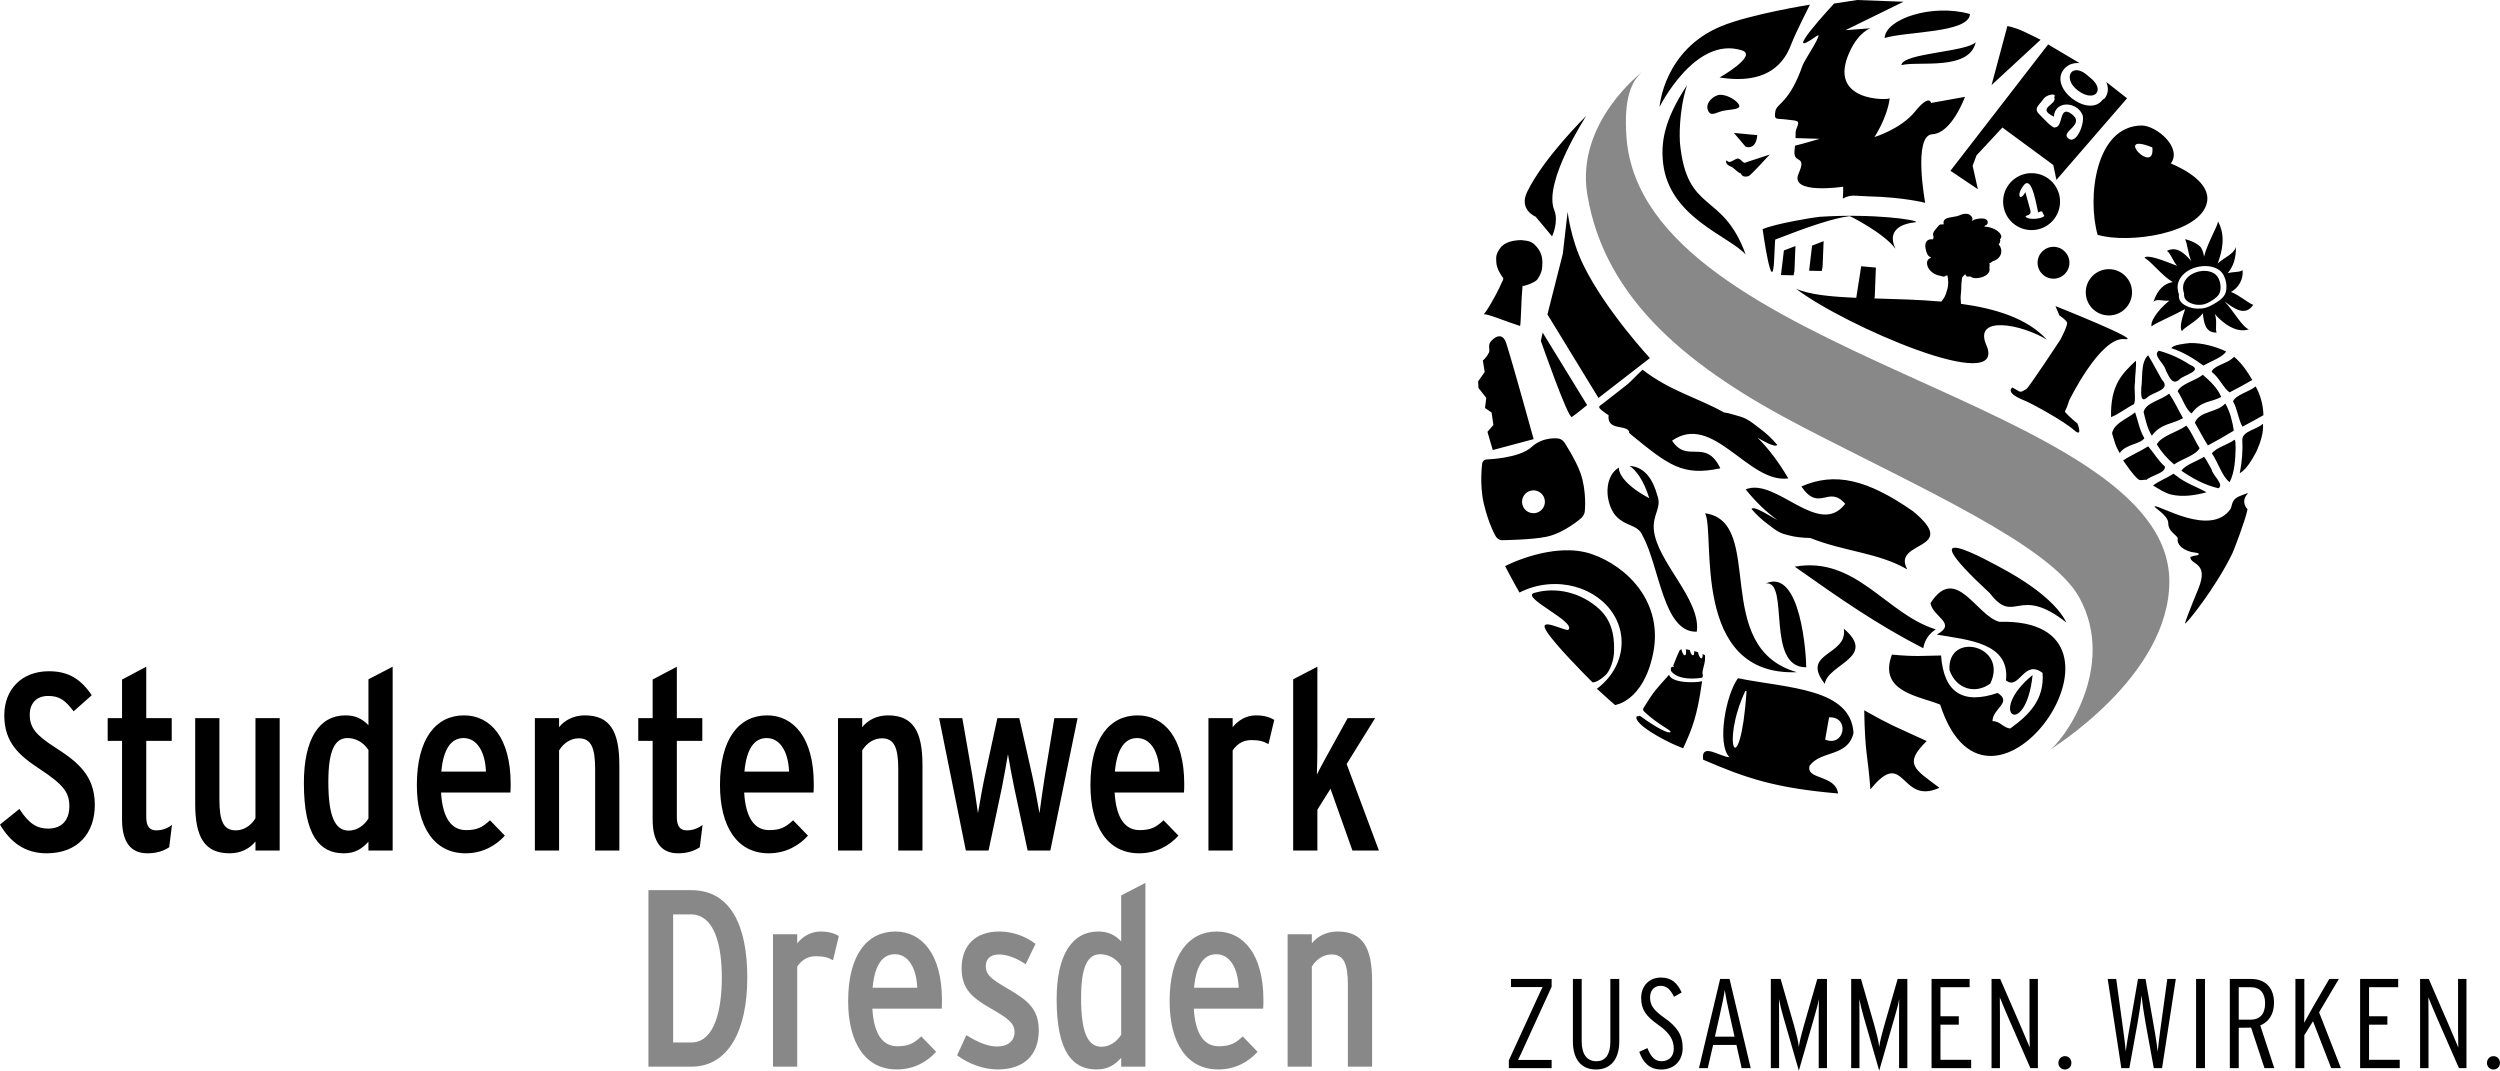
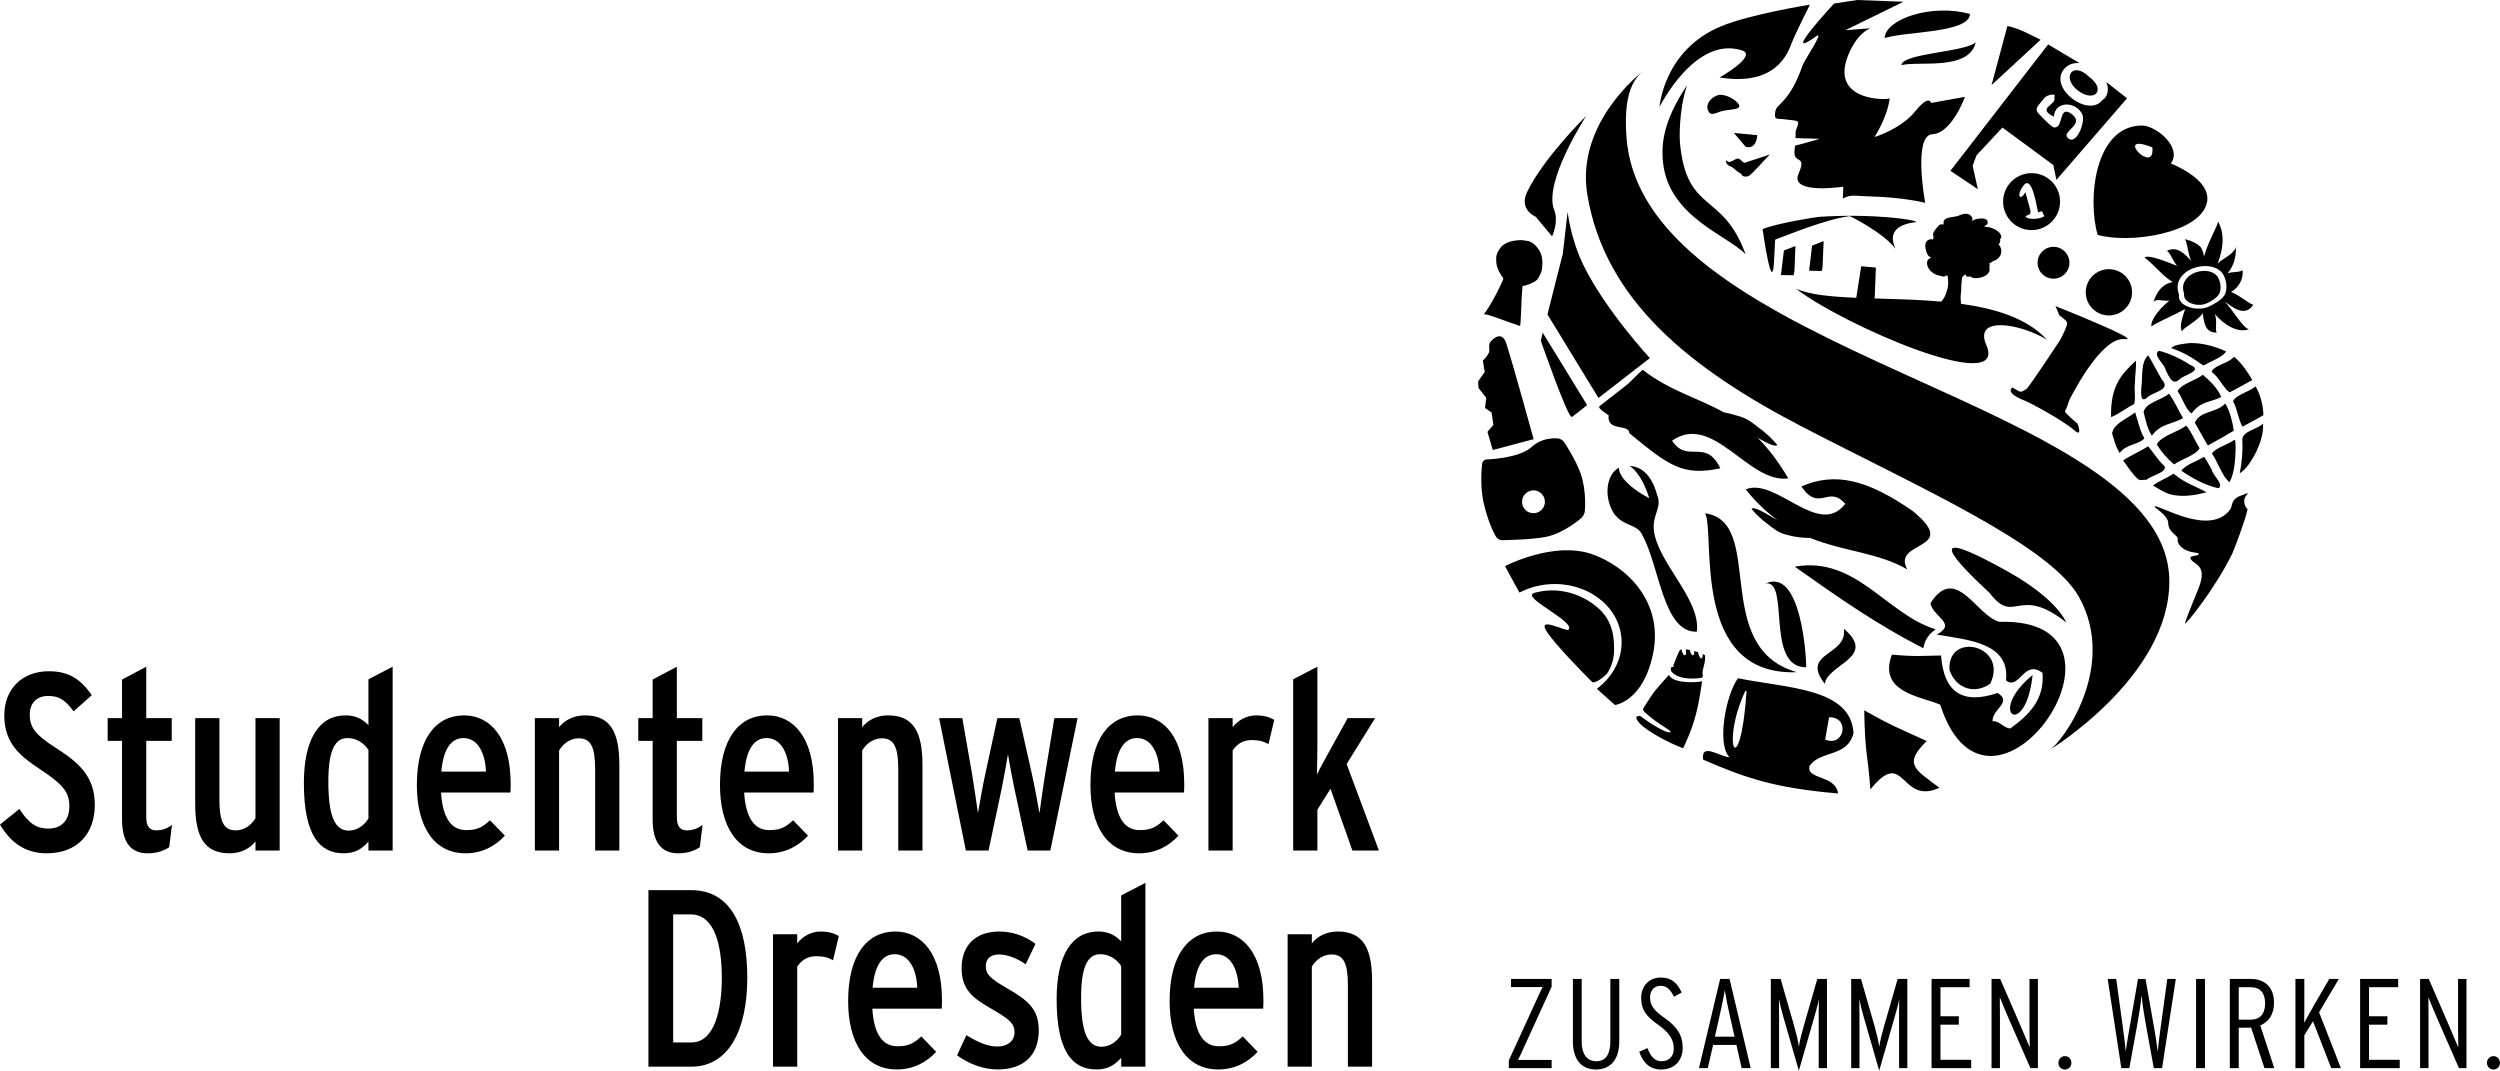
<svg xmlns="http://www.w3.org/2000/svg" width="752.413" height="322.227">
-   <path d="M1560.49 63.602h-41v289.16h39.28c55.79 0 70.58-72.864 70.58-142.864 0-70.019-15.37-146.296-68.86-146.296zm0 343.796h-96.77V8.949h96.77c84.24 0 126.36 82.54 126.36 200.949 0 118.403-38.15 197.5-126.36 197.5zm239.06-120.089v20.48h-54.66V8.949h54.66v225.992c12.52 18.207 27.33 23.34 42.69 23.34 17.07 0 27.32-2.851 38.13-9.121l13.1 54.649c-9.1 5.703-22.2 10.25-40.99 10.25-22.19 0-40.99-11.379-52.93-26.75zm170.18-100.18c4.55 51.211 22.2 75.68 50.08 75.68 30.75 0 48.97-31.27 50.67-75.68zm51.23 126.93c-63.19 0-106.44-52.36-106.44-157.11 0-93.918 38.69-154.25 109.86-154.25 38.14 0 68.31 17.09 88.8 39.84l-33.58 34.73c-17.08-15.937-29.04-22.21-54.08-22.21-31.88 0-52.94 25.632-56.35 84.82h156.53c.57 5.691.57 14.223.57 19.34 0 104.179-45.55 154.84-105.31 154.84zm253.25-128.649c-40.41 23.34-48.97 32.461-48.97 50.672 0 14.797 9.13 26.168 29.62 26.168 18.77 0 40.97-8.539 60.34-22.191l22.19 46.089c-22.19 17.09-51.24 27.911-81.4 27.911-54.09 0-85.38-31.297-85.38-83.098 0-47.25 25.03-66.602 62.04-88.242 41.56-23.91 57.49-34.731 57.49-55.778 0-19.359-14.81-32.453-39.27-32.453-19.92 0-42.13 8.543-69.44 25.633l-21.07-45.55c26.18-19.352 59.77-31.872 91.64-31.872 58.06 0 92.79 31.313 92.79 88.242 0 48.938-25.62 68.278-70.58 94.469zm256.64-104.18c-9.68-15.94-26.18-27.3-44.39-27.3-31.3 0-46.11 32.441-46.11 110.429 0 70.582 14.81 98.45 43.27 98.45 17.06 0 35.29-8.508 47.23-26.727zm0 210.649c-14.79 15.351-30.72 22.18-51.79 22.18-59.2 0-93.92-52.93-93.92-152.547 0-118.973 35.86-158.813 89.94-158.813 26.75 0 41.55 10.82 55.77 26.172V8.95h54.66V423.91l-54.66-28.461zm164.51-104.75c4.56 51.211 22.22 75.68 50.09 75.68 30.74 0 48.96-31.27 50.66-75.68zm51.23 126.93c-63.17 0-106.43-52.36-106.43-157.11 0-93.918 38.7-154.25 109.85-154.25 38.13 0 68.3 17.09 88.79 39.84l-33.58 34.73c-17.08-15.937-29.03-22.21-54.06-22.21-31.88 0-52.96 25.632-56.37 84.82h156.55c.56 5.691.56 14.223.56 19.34 0 104.179-45.53 154.84-105.31 154.84zm272.66 0c-25.61 0-46.12-11.379-58.05-26.75v20.48h-54.65V8.949h54.65v225.992c10.8 17.641 27.31 27.309 44.38 27.309 27.34 0 36.99-19.918 36.99-69.441V8.949h54.65v192.973c0 75.129-20.49 112.137-77.97 112.137" style="fill:#888;fill-opacity:1;fill-rule:nonzero;stroke:none" transform="matrix(.13333 0 0 -.13333 0 322.227)" />
+   <path d="M1560.49 63.602h-41v289.16h39.28c55.79 0 70.58-72.864 70.58-142.864 0-70.019-15.37-146.296-68.86-146.296zm0 343.796h-96.77V8.949h96.77c84.24 0 126.36 82.54 126.36 200.949 0 118.403-38.15 197.5-126.36 197.5zm239.06-120.089v20.48h-54.66V8.949h54.66v225.992c12.52 18.207 27.33 23.34 42.69 23.34 17.07 0 27.32-2.851 38.13-9.121l13.1 54.649c-9.1 5.703-22.2 10.25-40.99 10.25-22.19 0-40.99-11.379-52.93-26.75zm170.18-100.18c4.55 51.211 22.2 75.68 50.08 75.68 30.75 0 48.97-31.27 50.67-75.68zm51.23 126.93c-63.19 0-106.44-52.36-106.44-157.11 0-93.918 38.69-154.25 109.86-154.25 38.14 0 68.31 17.09 88.8 39.84l-33.58 34.73c-17.08-15.937-29.04-22.21-54.08-22.21-31.88 0-52.94 25.632-56.35 84.82h156.53c.57 5.691.57 14.223.57 19.34 0 104.179-45.55 154.84-105.31 154.84zm253.25-128.649c-40.41 23.34-48.97 32.461-48.97 50.672 0 14.797 9.13 26.168 29.62 26.168 18.77 0 40.97-8.539 60.34-22.191l22.19 46.089c-22.19 17.09-51.24 27.911-81.4 27.911-54.09 0-85.38-31.297-85.38-83.098 0-47.25 25.03-66.602 62.04-88.242 41.56-23.91 57.49-34.731 57.49-55.778 0-19.359-14.81-32.453-39.27-32.453-19.92 0-42.13 8.543-69.44 25.633l-21.07-45.55c26.18-19.352 59.77-31.872 91.64-31.872 58.06 0 92.79 31.313 92.79 88.242 0 48.938-25.62 68.278-70.58 94.469zm256.64-104.18c-9.68-15.94-26.18-27.3-44.39-27.3-31.3 0-46.11 32.441-46.11 110.429 0 70.582 14.81 98.45 43.27 98.45 17.06 0 35.29-8.508 47.23-26.727zm0 210.649c-14.79 15.351-30.72 22.18-51.79 22.18-59.2 0-93.92-52.93-93.92-152.547 0-118.973 35.86-158.813 89.94-158.813 26.75 0 41.55 10.82 55.77 26.172V8.95h54.66V423.91l-54.66-28.461zm164.51-104.75c4.56 51.211 22.22 75.68 50.09 75.68 30.74 0 48.96-31.27 50.66-75.68zm51.23 126.93c-63.17 0-106.43-52.36-106.43-157.11 0-93.918 38.7-154.25 109.85-154.25 38.13 0 68.3 17.09 88.79 39.84l-33.58 34.73c-17.08-15.937-29.03-22.21-54.06-22.21-31.88 0-52.96 25.632-56.37 84.82h156.55c.56 5.691.56 14.223.56 19.34 0 104.179-45.53 154.84-105.31 154.84zm272.66 0c-25.61 0-46.12-11.379-58.05-26.75v20.48h-54.65V8.949h54.65v225.992c10.8 17.641 27.31 27.309 44.38 27.309 27.34 0 36.99-19.918 36.99-69.441V8.949h54.65v192.973c0 75.129-20.49 112.137-77.97 112.137" style="fill:#000;fill-opacity:1;fill-rule:nonzero;stroke:none" transform="matrix(.13333 0 0 -.13333 0 322.227)" />
  <path d="M125.234 729.102c-44.402 28.457-58.066 44.976-58.066 74.57 0 25.058 14.797 42.129 41.543 42.129 25.059 0 38.144-9.121 57.488-34.719l40.989 36.418c-23.907 34.73-50.657 54.078-96.758 54.078-62.063 0-100.754-41.558-100.754-99.609 0-62.629 35.277-91.66 80.254-121.25 53.508-35.309 66.601-52.938 66.601-83.688 0-32.422-17.652-50.64-47.82-50.64-24.465 0-43.262 10.25-64.883 44.39L0 555.488c22.766-38.707 55.207-64.898 105.305-64.898 70.574 0 108.718 45.539 108.718 109.289 0 66.609-39.265 97.351-88.789 129.223zm204.911-157.114v172.481h57.492v51.25h-57.492V911.82l-54.657-29.031v-87.07h-32.429v-51.25h32.429v-177.59c0-48.399 17.649-76.289 57.5-76.289 20.496 0 35.852 5.129 48.946 13.672l6.257 50.636c-7.957-6.828-21.043-12.519-35.281-12.519-14.805 0-22.765 8.582-22.765 29.609zm246.527-2.277c-10.82-17.641-27.324-27.332-44.399-27.332-27.324 0-37 19.953-37 69.461v183.879h-54.66v-193c0-75.117 20.508-112.129 78-112.129 25.606 0 46.094 11.379 58.059 26.769v-20.5h54.637v298.86h-54.637Zm255.008-.551c-9.676-15.941-26.192-27.32-44.395-27.32-31.308 0-46.113 32.441-46.113 110.41 0 70.578 14.805 98.488 43.254 98.488 17.078 0 35.301-8.547 47.254-26.769zm0 210.61c-14.793 15.371-30.735 22.199-51.797 22.199-59.192 0-93.926-52.938-93.926-152.547 0-118.973 35.859-158.832 89.941-158.832 26.747 0 41.551 10.82 55.782 26.191v-19.922h54.648V911.82l-54.648-28.461Zm164.504-104.731c4.556 51.211 22.206 75.699 50.086 75.699 30.75 0 48.97-31.316 50.66-75.699zm51.226 126.93c-63.172 0-106.433-52.379-106.433-157.11 0-93.898 38.703-154.269 109.853-154.269 38.13 0 68.3 17.09 88.79 39.859l-33.58 34.711c-17.08-15.941-29.02-22.191-54.08-22.191-31.87 0-52.937 25.613-56.355 84.812h156.555c.55 5.699.55 14.207.55 19.367 0 104.161-45.52 154.821-105.3 154.821zm272.66 0c-25.62 0-46.11-11.399-58.06-26.75v20.5h-54.65v-298.86h54.65v225.969c10.8 17.66 27.32 27.332 44.4 27.332 27.32 0 37-19.922 37-69.441v-183.86h54.64v192.973c0 75.129-20.49 112.137-77.98 112.137zm207.76-229.981v172.481h57.5v51.25h-57.5V911.82l-54.63-29.031v-87.07h-32.46v-51.25h32.46v-177.59c0-48.399 17.63-76.289 57.47-76.289 20.5 0 35.87 5.129 48.97 13.672l6.26 50.636c-7.97-6.828-21.07-12.519-35.29-12.519-14.81 0-22.78 8.582-22.78 29.609zm152.58 103.051c4.56 51.211 22.21 75.699 50.09 75.699 30.75 0 48.97-31.316 50.66-75.699zm51.23 126.93c-63.17 0-106.43-52.379-106.43-157.11 0-93.898 38.7-154.269 109.85-154.269 38.13 0 68.3 17.09 88.79 39.859l-33.59 34.711c-17.07-15.941-29.01-22.191-54.06-22.191-31.88 0-52.95 25.613-56.37 84.812h156.56c.55 5.699.55 14.207.55 19.367 0 104.161-45.52 154.821-105.3 154.821zm272.66 0c-25.62 0-46.12-11.399-58.06-26.75v20.5h-54.65v-298.86h54.65v225.969c10.8 17.66 27.32 27.332 44.39 27.332 27.33 0 37-19.922 37-69.441v-183.86h54.65v192.973c0 75.129-20.49 112.137-77.98 112.137zm354.66-133.77c-2.87-17.09-10.83-72.871-12.54-87.09-2.28 14.789-13.09 71.141-17.08 88.211l-28.45 126.399h-49.52l-27.33-126.399c-3.99-17.07-14.24-73.422-16.5-88.211-1.72 14.219-10.25 69.461-13.1 87.09l-22.2 127.52h-52.37l60.34-298.86h51.24l30.16 142.301c3.98 19.918 11.38 60.899 13.66 75.16 2.27-14.261 9.68-54.648 13.67-73.441l30.73-144.02h51.23l61.48 298.86H2380Zm157.67 6.84c4.55 51.211 22.21 75.699 50.09 75.699 30.74 0 48.96-31.316 50.66-75.699zm51.23 126.93c-63.18 0-106.43-52.379-106.43-157.11 0-93.898 38.69-154.269 109.85-154.269 38.14 0 68.31 17.09 88.79 39.859l-33.59 34.711c-17.06-15.941-29.02-22.191-54.06-22.191-31.88 0-52.95 25.613-56.37 84.812h156.55c.57 5.699.57 14.207.57 19.367 0 104.161-45.54 154.821-105.31 154.821zm214.6-26.75v20.5h-54.65v-298.86h54.65v225.969c12.52 18.231 27.33 23.344 42.7 23.344 17.06 0 27.31-2.852 38.13-9.102l13.09 54.649c-9.12 5.679-22.21 10.25-40.98 10.25-22.2 0-41-11.399-52.94-26.75zm257.3-83.129 64.29 103.629h-62.03l-44.96-81.399c-7.4-13.672-18.81-34.16-24.49-46.121.58 14.789 1.15 45.531 1.15 64.321v179.3l-54.65-28.461v-386.5h54.65v92.2l29.59 47.25 49.51-139.45h59.79l-72.85 195.231" style="fill:#000;fill-opacity:1;fill-rule:nonzero;stroke:none" transform="matrix(.13333 0 0 -.13333 0 322.227)" />
-   <path d="M4625.69 723.461c27.76 14.668 155.26 186.398 67.7 344.879-64.86 117.33-356.51 245.82-623.48 384.19-252.24 130.71-447.5 284.99-486.93 525.54-26.7 162.83 125 277.27 125 277.27-24.75-20.48-43.05-59.27-36.54-148.09 36.48-497.84 1223.82-592.83 1225.37-1002.05.84-216.86-271.12-381.739-271.12-381.739" style="fill:#888;fill-opacity:1;fill-rule:nonzero;stroke:none" transform="matrix(.13333 0 0 -.13333 0 322.227)" />
+   <path d="M4625.69 723.461c27.76 14.668 155.26 186.398 67.7 344.879-64.86 117.33-356.51 245.82-623.48 384.19-252.24 130.71-447.5 284.99-486.93 525.54-26.7 162.83 125 277.27 125 277.27-24.75-20.48-43.05-59.27-36.54-148.09 36.48-497.84 1223.82-592.83 1225.37-1002.05.84-216.86-271.12-381.739-271.12-381.739" style="fill:#000;fill-opacity:1;fill-rule:nonzero;stroke:none" transform="matrix(.13333 0 0 -.13333 0 322.227)" />
  <path d="M3767.45 893.5c-33.87-38.52-29.78-31.039-56.97-73.852-1.21-1.91-3.42-5.117 1.4-9.687 31.47-29.672 61.55-41.461 58.95-45.582-2.62-4.117-26.5 5.453-68.81 36.461-.8.59-3.55-.121-4.31-1.328-1.55 4.547-24.2-8.41 58.2-52.153 3.94-2.078 23.1-12.16 43.44-19.679 20.52 44.179 31.99 73.199 42.79 151.351-14.24-3.769-67.79-5.019-74.69 14.469zm-173.63 272.28c-86.82 30.35-196.35-26.83-196.35-26.83s13.26-26.06 32.42-59.77a173.554 173.554 0 0 0 64.32 18.56c85.08 7.44 159.32-46.61 165.82-120.752 3.93-45.129-18.26-87.258-55.39-115 23.65-21.789 41.03-36.66 41.03-36.66s63.58 7.801 85.8 115.844c23.87 116.158-58.41 196.918-137.65 224.608zm49.59-217.831c-.06 15.723 2.44 61.761-34.2 94.751-40.98 36.85-96.25 49.94-145.76 35.74-33.03-9.47 95.08-65.1 77.01-83.159-5.18-5.16-72.79 32.509-48.87-4.281 20.02-30.781 82.89-94.16 102.64-113.969 1.52-1.5 6.87.528 6.87.528s7.82 1.351 22.99 15.222c10.18 9.328 19.42 34.489 19.32 55.168zm-.59 310.071c22.81-31.39 53.85-22.87 64.85-50.24 38.41-68.87 46.5-219.831 122.54-216.901 9.82 73.301-90.92 158.051-97.08 230.971-2.87 33.72 18.5 49.17 7.95 76.35-8 29.88-25.04 64.81-62.57 66.82 14.06-9.14 31.5-31.5 44.39-72.91-53.22 28.24-69.96 55.64-68.32 69.18-29.24-15.71-34.77-66.46-11.76-103.27zm200.35-359.29c0 3.032.55 5.219 1.25 8.168.96 4.063 1.96 8.161 2.95 12.243 1.49 5.98 1.51 11.699 1.53 17.8 0 .661-2.19 1.969-5.65 3.528.61-5.489-.35-10.879-3.71-9.61-2.75 1.063-6.13 8.582-6.37 13.539-2.81.93-5.82 1.891-8.94 2.793.55-5.453-.43-10.679-3.75-9.453-2.48.953-5.41 7.094-6.17 11.91-3.21.68-6.29 1.192-9.12 1.481 1.58-6.399 1.05-14.938-3.05-13.391-2.74 1.051-6.04 8.321-6.37 13.282-2.11-.469-3.69-1.29-4.43-2.622-2.91-5.16-11.7-26.757-13.62-32.378-.29-.961-.09-1.641-1.09-1.641 0 0 3.16-3.32 1.06-2.91-9.16 1.769-5.49-9.59-5.49-9.59 16.46-21.957 60.04-16.777 69.18-14.981 2.73.543 3.22 6.872 1.52 9.204.1.839.27 1.679.27 2.628zm1085.06 863.22c.41-2.64.86-4.87 1.84-7.29v-4.96c.99-13.03 15.92-18.45 25.51-20.49 9.78-1.17 18.08-.99 27.3 3.55 7.52 3.75 20.35 10.88 25.68 19.32 7.82 12.35 3.44 35.74-7.07 44.76-16.19 13.88-46.19 9.48-61.32-4.29-8.29-7.54-14.05-17.51-11.94-30.6zm83.19 43.59c13.69-11.31 19.37-40.63 9.21-56.07-6.97-10.56-23.65-19.54-33.41-24.18-12.03-5.69-22.87-5.94-35.63-4.46-12.44 2.53-31.91 9.37-33.14 25.65v6.23c-1.33 3-1.88 5.83-2.44 9.15-2.74 16.36 4.76 28.85 15.56 38.32 19.71 17.25 58.75 22.77 79.85 5.36zm-41.88 50.08c-1.72 4.76-13.08 15.18-37.21 21.33 5.86-12 5.86-30.43 13.85-49.31-14.8 17.09-32.4 34.28-54.86 22.77 8.32-4.96 12.71-21.47 23.01-33.7-33.36 13.22-66.8 25.86-73.46 18.4 19.67-13.24 39.43-40.73 63.63-55.08-17.32-3.01-33.81-14.25-43.88-45.66 5.84 9.5 19.84 2.31 36.23 3.77-30.16-24.69-43.73-49.75-39.97-58.11 7.82 7.27 44.05 21.9 75.59 39.06-7.25-20.3-13.61-44.16-6.78-49.92.94 6.67 35.06 23.1 46.68 40.65 2.42-19.72 4.71-44.71 31.37-43.77-4.18 6.38 2.03 25.5-4.3 41.95 18.21-21.33 49.59-44.41 77.03-34.43-13.82 3.17-35.03 41.97-54.88 62.67 20.39-15.19 46.54-35.17 64.67-7.41-8.24 1.39-29.24 20.58-50.2 28.93 16.66 8.93 28.7 29.01 26 49.22-6.44-5.39-20.59-3.12-33.5-6.95 5.69 7.13 11.04 15.67 14.46 26.48 3.49 15.44 3.83 14.71 4.08 32.62-5.29-16.81-26.97-23.73-41.07-37.08 9.86 27.29 18.65 61.39.82 94.76-2.02-12.72-23.34-47.26-31.88-79.68-.51 5.95-2.01 12.15-5.43 18.49zm87.97-557.97c-22.87-8.57-17.4-22.61-23.22-30.7-44.79-62.17-159.46 10.02-170.39 6.92-4.81-1.38 30.35-19.58 30.45-37.71.07-20.05 19.68-26.93 21.62-34.63-3.64-13.81 13.67-29.36 38.12-32.04 15-1.6 7.17-5.58 7.17-5.58-9.2-2.95-2.32.78-16.84-4.4-1.23-18.16 42.8-10.74 18.11-71.21-.18-1.01-25.45-60.8-30.49-78.98 1.27-3.83 67.4 77.24 106.9 157.95 3.26 6.7 30.27 77.03 34.43 100.12-1.17.5-16.08 17.16-.41 34.11 3.85 4.19-3.15.77-15.45-3.85zM4048.7 1795.34l1.9 9.96 2.22 56.07-26.03-9.99-6.64-55.51zm63.58 9.75 1.89 10.18 2.27 57.19-26.06-10.18-6.66-56.66zm213 110.32c3.36 5-96.09 19.81-217.85 11.97-10.12-.65-99.33-15.15-128.71-27.88.47-3.06 22.38-160.04 26.11-67.41 1.78 43.62 2.31 44.8 2.8 44.09 73.84 28.75 130.64 48.16 167.54 52.69 1.19.15 77.73-38.37 103.32-73.61 1.29.6-31.84 51.39 46.79 60.15zm295.16-265.47c-43.77 48.22-115.65 70.28-194.69 81.13.28.07.49.07.78.19.14 3.9-.72 7.8-.82 11.74-.21 7.68 1.41 15.03 1.37 22.66-.02 8.14.7 15.55 1.93 23.61.45 2.89 3.62 4.99 5.51 7.01 2.7 2.88 1.95-.41 4.63-3.28 1.68-1.87 8.03.8 10.06-1.13 4-3.75 11.11-2.98 15.68-2.64 9.77.76 28.11 7.22 26.02 21.54-1.04 6.96 2.03 5.97-.67 11.29 5.49 2.07 5.16 4.21 10.86 6.07 7.02 2.25 14.34 8.69 16.08 17.48 1.35 6.71-.67 13.52-4.77 18.36-2.85 3.37 3.95 3.46 1.94 7.44 2.96 3.73-1.86 3.3 1.52 6.91 3.69 3.9.39 10.18-2.93 13.48-8.97 8.97-22.4 13-33.75 13.5 1.64 4.29 6.99 2.16 7.68 8.55.58 5.32-3.29 8.11-7.27 9.2-5.55 1.48-16.48.02-22.07-1.82-2.72-.91-4.79-2.84-7.72-2.98 5.84 3.35.86 10.59-2.89 13.27-6.73 4.81-17.69 2.33-24.39-1.06-9.79-4.98-35.82-1.89-35.49-16.37.12-2.34 2.25-4.56-2.93-3.87-5.31.71-6.7-1.21-10.37-5.65-4.94-5.89-12.62-12.98-9.63-21.1 1.23-3.3.26-3.13-1.09-7.05-9.63 1.63-19.73-3.43-16.43-20.82 1.56-8.38 5.02-18.57 12.05-19.27.39-.81-.82-1.1-1.09-1.96-3.79-1.6.74.54-3.15-1.92-4.47-2.83-5.19-7.81-4.14-13.67 2.43-13.33 17.66-22.79 28.01-24.24 3.77-.5 10.2-4.38 13.17-.43l1.71.56c.84.4 2.04.26 2.89 0 1.88-9.37 2.5-20.83-.05-29.66-2.17-7.44-3.83-14.01-7.7-20.56-1.89-3.23-4.28-5.77-6.37-8.47-50.64 4.5-102.65 5.68-150.86 7.13l.81 3.65 2.53 65.99-33.12 3.02-11.15-71.23c-57 2.41-105.75 6.94-136.25 20.66 109.2-83.86 480.6-243.93 429.74-127.07-29.37 67.45 79.1 47.35 136.82 11.81zm70.55 562.09c37.97-28.06 63.34 2.74 25.35 30.81-39.22 38.25-63.3-2.72-25.35-30.81zm-77.46-17.79c7.53 10.18 30.44 12.72 23.45 3.27 8.21-17.71-42.44-23.92-.78-44.05 2.36 36.95 51.02 34.38 64.26 4.91 7.66-17.06-14.3-73.17-33.56-52.26-13.28 14.44 40.84 30.02 9.48 53.23-29.16 21.57-18.46-28.13-36.59-29.99-5.97-4.46-29.78 23.03-33.71 26.57-17.38 15.56-5.6 20.65 7.45 38.32zm-148.89-204.57-11.84 52.96 8.85 23.55 58.36 62.7 114.88-84.53 7.05-33.68 159.44 184.22-46.96 36.83c5.28-12.13 5.34-25.16-3.2-36.69l-5.06-3.51c-31.7-42.86-124.96 28.16-85.72 70.68 9 9.79 21.15 13.18 33.81 12.08l-70.98 42.22-220.55-285.25zm118.24-46.75c-3.69 13.46-7.38 26.9-11.07 40.34-11.55-22.81-21.82-7.21-3.36 15.66 18.79 23.32 29.12-50.46 32.24-61.84 12.23 6.74 8.3-.82 13.64-6.34 1.97-7.11-35.14-12.17-41.9-3.22-1.25 4.6 14.49.79 10.45 15.4zm67.21 15.63c1.72 35.46-25.67 65.59-61.13 67.3-35.45 1.71-65.61-25.66-67.27-61.12-1.74-35.48 25.64-65.62 61.11-67.3 35.47-1.72 65.59 25.64 67.29 61.12zm-530.2-1211.28c2.97 16.769 5.9 33.55 8.87 50.332 47.64 1.847 35.27-68.34-8.87-50.332zm-180.11 110.062c1.01-.383 1.93-.711 2.75-.98-14.53-211.332-60.61-122.75-2.75.98zm-16.65 28.449c-27.12-36.679-48.45-148.57-19.16-178.301-21.62.86-64.86 34.418-59.53-5.531 98.81-42.687 163.85-64.121 304.71-76.301-6.21 43.34-73.89 30.192-64.18 62.911 26.06 34.902 85.76 18.921 98.93 73.382-5.59 101.598-148.69 101.207-260.77 123.84zm62.99 214.069c54.44 7.09-1.62-190.299 91.06-189.338.15 27.359-12.31 224.388-91.06 189.338zm175.94-102.229c9.69-61.621-99.39-52.832-42.95-124.43 6.76 44.84 119.26 59.719 42.95 124.43zm-105.86-98.199C3860.03 955 3986.81 1239.12 3848.92 1258.1c23.8-44.65-34.69-368.1 207.28-358.678Zm44.08 1435.808c18.97 13.65-27.3-54.64-31.05-65.39-30.37-87.08-58.6-85.57-61.76-104.44-3.59-21.71 3.36-15.23 24.94-18.44 21.6-3.22 31.33-.12 24.46-16.56-5-11.94-3.21-9.22-3.81-25.38l54.65-1.61c-8.62-2.45-34.34-10.2-55.84-15.5-.3-3.2-.63-6.67-1.06-10.66-3.53-32.77 28.87-7.71 9.1-52.39-21.27-48.09 100.61-29.57 100.61-29.57l.13-8.41-.82-18.31c19.09 10.22 28.62 5.63 56.9 4.98 82.46-1.96 129-14.69 129-14.69s-28.12 152.62 16.1 154.85c44.23 2.23 73.67 84.45 73.67 84.45l-76.58-13.81s-3.3 21.2-36.12-19.36c-32.28-39.84-91.66-57.63-91.66-57.63s28.65 42.53 34.49 87.6c-.56-4.36-144.19-9.7-89.86 106.11 20.8 44.42 46.47 51.87 46.47 51.87l-56.51-4.31 130.96 64.18-104.47 3.93-52.15-7.95s-125.7-135.4-39.79-73.56zm153.93-4.31c48.5 15.33 190.76 10.99 192.67 54.26-85.46 23.95-190.76-11.01-192.67-54.26zm37.83-61.21c37.15 10.04 152.93-13.85 167.83 51.77-21.58-22.31-165.97-24.62-167.83-51.77zm-537.89-221.37c13.79-122.23 147.87-163.69 186.39-206.02-52.64 144.59-133.13 89.97-148.48 252.67-.62 6.67-3.32 70.61 16.09 129.36-53.26-80.19-59.02-131.55-54-176.01zm167.05 10.32c-5.1-1.18-15.37-9.64-19.9-7-1.62.97-3.34 2.68-5.18 2.8-.84-8.99 7.85-12.65 11.35-13.85 6.62-2.32 15-14.13 21.93-15.12 4.09-10.19 13.56-7.08 17.21-6.4 6.21 1.95 42.66 43.57 48.38 48.86l-52.79-17.31c-8.38-5.84-12.03 10.14-21 8.02zm-45.37 142.68c-16.11-6.35-25.37-21.02-20.76-32.77 4.61-11.74 10.51-10.56 26.58-4.22 16.09 6.35 48.73 3.24 44.06 14.97-4.61 11.75-33.79 28.35-49.88 22.02zm56.72 101.5c35.45-11.62-50.18-61.04-51.17-60.89 125.97-20.41 153.34 52.44 163 77.56 9.11 23.7 41.18 86.75 41.18 86.75s-134.57-21.54-200.26-48.69c-130.35-53.88-139.2-182.15-139.2-182.15s80.41 162.14 186.45 127.42zm7.87-217.33s23.46-9.17 26.21 26.19l-52.69 5.03zm627.97 260.03c-22.36 10.32-37.15 12.37-37.15 12.37l-35.72-133.2 110.66 102.28s-15.45 8.24-37.79 18.55zm-250.35-1082.68c-104.08 72.5-176.72 88.71-251.82 55.8 41.02-59.67 60.7 4.77 99.02-39.17-59.61-78.23-156.58 60.88-224.76 32.6 23.51-29.31 47.54-51.69 71.76-69.26-8.32 4.43-16.43 9.32-24.14 13.68-4.83 2.74-30.98 18.35-34.32 11.19 11.62-13.41 22.21-23.34 36.17-33.74 8.15-6.07 16.66-13.21 25.41-17.87 9.63-5.13 14.96-5.48 24.45-8.21 11.08-3.2 30.88-5.39 46.33-5.47 77.44-30.94 153.77-33.01 219.2-71-36.78 66.25 122.35 41.42 12.7 131.45zm-434.73 96.79c-33.55 69.5-74.47 9.39-108.96 62.43 92.77 64.65 172.59-97.69 262.4-85.22-23.03 39.17-46.21 68.78-69.53 92.05 1.34-.79 2.71-1.61 4.04-2.37 5.57-3.16 35.49-21.22 40.61-14.07-12.49 14.68-24.15 25.69-39.89 37.42-9.18 6.87-18.67 14.89-28.77 20.33-11.15 5.99-17.63 6.74-28.86 10.26-9.07 2.83-16.31 4.55-22.89 5.34-60.38 33.79-121.57 48.2-183.54 96.33-13.83-12.35-26.09-26.14-34-32.72-2.15-1.75-53.05-41.42-55.12-43.13-9.43-7.77-18.34-6.81 12.23-26.74-3.46-34.21 35.05-21.85 45.05-34.8 4.26-5.52-1.71-3.01 3.42-7.21 87.09-71.01 118.01-96.21 203.81-77.9zm-344.61 578.94c-.16.43-10.99-94.75-10.99-94.75l-34.67-136.8 115.19-188.55 116.06 89.93s-99.67 107.26-149.77 209.38c-29.67 60.52-35.82 120.79-35.82 120.79zm-60.57-291.16s61.86-177.33 70.1-171.84c8.26 5.5 34.38 26.8 34.38 26.8L3482.26 1666Zm1192.56-134.72s70.59 145.13 125.45 138.55c45.18-5.43-156.4 74.56-156.4 74.56l8.96-21.02s14.22-9.63 17.11-15.52c2.91-5.88-15.08-39.48-15.08-39.48s-71.91-109.43-77.03-111.6c-5.1-2.17-10.58-7.85-15.99-4.76-5.42 3.1-15 8.56-15 8.56s-19.42-10.76 26.64-29.15c17.73-7.08 90.37-47.22 111.93-66.58 21.58-19.34 8.2 14.4 8.2 14.4s-17.89 14.54-26.85 24.69c-1.35 1.43-1.74 2.82-.76 4.5 3.82 6.36 8.82 22.85 8.82 22.85zm.65 310.94c0 19.86-16.12 35.98-35.98 35.98-19.86 0-35.98-16.12-35.98-35.98 0-19.88 16.12-35.97 35.98-35.97 19.86 0 35.98 16.09 35.98 35.97zm36.83-66.7c0-28.86 23.38-52.24 52.25-52.24 28.83 0 52.23 23.38 52.23 52.24 0 28.83-23.4 52.23-52.23 52.23-28.87 0-52.25-23.4-52.25-52.23zm-181.5-627.16c-38.5 21.13-229.32 127.85-35-52.09 56.87-74.18 62.68 20.62 172.91-66.21-27.95 56.6-114.82 105.62-137.91 118.3zm61.52-236.739c-106.42-87.442-15.54-147.602 0 0zm-95.48-19.281c41.34 86.351-97.35 119.242-92.15 30.39 15.48-43.922 58.98-54.711 92.15-30.39zm20.78 139.36c-52 12.79-98.54 131.83-155.92 41.95 6.44-32.05 60.82-45.16 14.39-70.76 69.12-12.109 165.63-17.949 156.14-103.359 30-24.16 40.21 49.199 82.55 16.801 4.59-60.821-31.09-95.082-72.75-125.34-16.35 1.019-22.79 16.976-40.21 16.387-.4 28.461 45.68 42.171 11.6 63.769-79.07-26.93-121.66 1.274-127.76 84.551-43.12-.617-56.34-3.09-110.91 1.992-32.06-85.082 64.29-93.902 108.94-112.949 112.25-346.793 488.24 196.638 133.93 186.958zm-143.95-17.028c-112.3 34.568-179.61 166.008-318.32 141.558 103.18-72.93 186.04-130.72 290.16-184.14 3.14 18.339 12.54 32.519 28.16 42.582zM3484.09 1271.6c-6.87-12.47-22.58-17-35.06-10.11-12.5 6.84-17.01 22.57-10.13 35.05 6.87 12.47 22.57 17.02 35.07 10.13 12.45-6.88 17-22.58 10.12-35.07zm85.47-24.15s6.8 6 7.77 15.02c0 0 4.93 44.49-9.61 86.16-10.19 29.24-36.36 69.38-36.36 69.38s-4.98 7.61-13.93 8.95c0 0-33.83 5.08-60.15-19.21-28.23-26.05-101.2-28.06-101.2-28.06s-9.06-.24-10.33-9.23c0 0-6.56-46.88 3.58-90.22 11.62-49.6 27.73-75.27 27.73-75.27s4.82-7.67 13.89-7.58c0 0 67.61.81 100.31 7.84 40.51 8.67 78.3 42.22 78.3 42.22zm-217.44 248.4 14.86-10.32 4.06-28.04-13.43-15.49 12.01-41.11 92.26 24.6s-44.94 163.14-61.6 215.78c-8.71 27.55-27.24 14.45-35.91 3.69-6.04-7.44-.34-18.66-3.58-24.55-7.66-13.93-13.57-17.17-13.57-17.17l4.18-26.19-14.81-21.2.74-14.78 17.64-22.39zm79.12 185.07c1.76 4.99 2.48 44.68 3.63 64.2.39 6.06 2.01 25.93 1.98 26.34 3.63-1.35 28.14 7.68 33.28 14.37 4.06 5.36 9.57 16.18 10.41 22.72 2.46 19.2 1.68 34.72-10.9 50.02-7.21 8.77-13.77 13.3-24.73 14.89-7.56 1.12-10.7 1.6-18.34.96-6.25-.51-29.49-2.39-40.17-17.7-9.42-13.5-9.71-18.83-8.75-32.59.97-14.27 10.21-27.92 15.54-35.12l.1-1.44c-.06-2.27-.82-4.32-2.3-6.17-4.2-9.72-9.14-19.81-14.03-29.15-6.74-12.9-14.53-26.36-22.71-38.42-2.01-2.94-3.77-4.03-4.4-6.94 3.68 3.45 49.3-15.75 81.39-25.97zm35.2 246.69 37.05-44.41s15.64 32.94 4.92 59.21c-25.67 62.89 72.36 212.88 72.36 212.88s-95.64-93.54-133.49-171.59c-19.67-40.58 19.16-56.09 19.16-56.09zm1514.29-622.06c-19.92 11.44-47.54 20.59-67.24 36.65l-3.73 2.67-3.68 2.73c-14.45-10.14-32.67-16.18-46.03-26.8 12.91-7.51 26.52-17.02 41.15-20.46 25.92-6.06 53.97-1.69 79.53 5.21zm11.53 51.45c-5.73 9.45-10.24 20.16-17.04 28.7-15.99-10.21-41.97-17.91-51.19-31.46 25.28-17.6 53.13-32.54 83.44-39.65 14.43 7.83-13.14 29.47-15.21 42.41zm-105.71 6.99c-14.84 12.74-25.27 31.18-37.46 45.3-17.07-10.92-39.98-20.65-56.56-31.9 8.4-11.37 21.84-32.27 33.53-42.02 5.82-4.82 12.31-.49 18.97-1.81 11.6 10.36 45.21 15.94 41.52 30.43zm146.35-35.65c11.8 23.22 12.83 51.68 13.61 77.66-.99 5.15.92 15.2-2.54 18.2-15.41-11.53-41.36-17.51-51.07-31.01 13.91-20.02 23.42-52.7 40-64.85zm-125.25 40.1c17.59 12.43 48.41 20.3 57.46 36.62-10.41 16.32-18.17 36.95-29.96 50.99-20.26-14.94-56.98-23.24-66.62-42.52 10.43-17.02 23.63-32.44 39.12-45.09zm199.59 91.14c-13.48-12.52-43.58-15.45-45.71-34.16 1.45-25.81-.72-51.71-5.76-77.05 16.86 10.75 28.2 31.47 37.76 49.43 8.65 19.15 16.17 41.54 14.76 61.9zm-266.76-31.92c-10.76 17.74-14.38 39.3-20.86 58.25-14.65-11.95-41.06-22.52-49.12-38.83-4.44-10.2-3.32-5.99 2.01-25 2.79-9.99 6.87-19.09 12.34-28.01 13.91 20.62 45.94 19.41 55.63 33.59zm201.91 16.99c-3.24 21.21-8.4 42.57-19.22 61.3-20.37-21.85-56.75-15.75-68.8-43.26 9.92-17.07 18.92-34.72 29.51-51.43 19.78 10.57 39.59 21.69 58.51 33.39zm-114.68 28.29c-10.45 17.96-19.34 37.86-31.02 54.83l-.84.18c-17.25-14.62-52.31-19.81-57.13-41.24 4.57-18.27 8.34-37.33 18.63-53.45 20.73 28.26 47.25 25.89 70.36 39.68zm112.85 38.01c10.11-17.42 12.32-42.69 21.4-57.31 15.63 8.83 31.84 16.7 47.25 25.97-.57 22.38-6.37 44.94-17.29 64.44h-.78c-14.96-12.06-44.12-18.44-50.58-33.1zm-68.09 59.82c-16.93-13.55-48.44-19.83-56.91-37.12 10.84-15.51 18.08-41.12 31.5-50.16 21.58 29.5 44.81 24.73 66.88 37.3-8.09 19.74-25.4 36.16-41.47 49.98zm-153.12-17.02c-.49 12.3 3.69 38.4 1.87 48.82-30.25-29.03-57.69-53.94-55.94-127.37 15.69 5.73 36.49 21.83 52.01 29.39 4.54 13.68-.82 33.22 2.06 49.16zm223.94 57.53-4.8-3.98c-12.48-11.32-43.27-16.79-46.12-30.08 16.55-11.77 26.53-36.54 40.37-46.17 17.41 8.77 34.38 18.4 51.33 27.93-11.27 19.11-22.09 35.91-40.78 52.3zm-209.71-69.01c-.62-12.95-2.44-38.45 15.26-20.99 14 11.08 52.77 16.19 31.15 38.47-9.86 17.3-20.64 38.15-31.07 55.13-17.27-16.33-11.88-49.87-15.34-72.61zm55.02 39.05c7.99-14.96 15.49-37.71 33.17-19.09 12.24 9.1 52.24 18.77 21.7 31.04-21.51 14.09-45.14 25.11-70.02 31.73-16.04-9.38 13.34-29.99 15.15-43.68zm12.76 49.48c26.25-8.28 50.13-23.03 72.3-39.21 14.05 8.11 46.13 20.25 51.17 31.95-24.53 11.26-53.79 19.42-81.09 18.91-11.8-1.34-38.42-3.75-42.38-11.65zm-552.25-886.788c-77.26 35.347-82.09 36.207-141.01 69.386 1.83-101.226 7.73-96.089 13.96-178.566 78.65 97.789 66.25-37.453 155.78 3.688-55.7 42.07-82.03 53.121-28.73 105.492zm509.4 1339.968c6.75-65.9-91.08 36.74 0 0zm-123.58-197.26c70.98-20.98 232.78 3.24 246.9 73.4 8.57 42.48-48.15 73.63-81.57 87.65 26.33 35.71-32.3 85.73-66.36 85.71-105.02-1.83-122.46-164.41-98.97-246.76M3410.77 188.602h71.31c-1.74-3.75-3.75-7.493-6.04-12.372l-70.13-152.949V5.738h96.58V24.16h-75.9c2.03 3.711 4.03 8.05 6.04 12.352l69.86 152.937v17.539h-91.72zm224.26-122.493c0-29.02-10.35-44.84-31.62-44.84-21.56 0-33.07 16.09-33.07 45.122v140.597h-19.84V65.84c0-40.25 18.96-63.258 52.05-63.258 33.34 0 52.62 23.297 52.62 63.527v140.879h-20.14zm121.03 53.77c-26.15 18.402-31.34 29.891-31.34 46 0 12.66 7.5 25.59 23.55 25.59 14.69 0 22.46-8.91 30.51-24.731l17.25 9.774c-9.77 20.699-22.15 33.629-46.86 33.629-27.01 0-44.57-19.532-44.57-45.692 0-26.437 10.33-41.109 38.81-61.25 26.46-18.687 34.78-34.488 34.78-54.039 0-16.68-10.64-27.89-27.87-27.89-14.67 0-23.86 10.062-31.62 29.609l-18.42-8.34c8.64-25 24.14-39.957 49.44-39.957 30.21 0 48.59 20.43 48.59 48.887 0 27.87-11.78 47.441-42.25 68.41zm115-43.117 11.22 50.019c4.31 18.688 8.88 40.25 10.93 55.188 2.29-14.938 6.6-35.93 10.9-54.899l11.23-50.308zm11.8 130.226-47.73-201.25h19.82l12.07 52.352h52.62l11.78-52.352h20.43l-47.74 201.25Zm188.85-105.797c-4.86-17.543-9.45-34.222-11.19-47.73-1.43 13.508-5.76 30.187-10.65 47.73l-30.47 105.797h-22.12V5.738h18.67v120.473c0 11.508-.28 26.738-.28 35.348 2.29-12.34 5.45-24.719 9.77-39.957L4060.52 0l35.08 121.602c4.29 15.238 8.02 27.886 10.07 39.957 0-8.61-.31-25.02-.31-35.348V5.738h18.67v201.25h-21.85zm181.41 0c-4.87-17.543-9.48-34.222-11.2-47.73-1.44 13.508-5.76 30.187-10.66 47.73l-30.45 105.797h-22.15V5.738h18.69v120.473c0 11.508-.27 26.738-.27 35.348 2.3-12.34 5.43-24.719 9.77-39.957L4241.92 0 4277 121.602c4.3 15.238 8.03 27.886 10.06 39.957 0-8.61-.29-25.02-.29-35.348V5.738h18.67v201.25h-21.84zm127.09 2.579h41.38v18.992h-41.38v65.539h65.82v18.687h-85.94V5.738h89.39V24.45h-69.27zm200.95-12.34c0-12.09.28-31.64.57-39.121-4.61 11.21-13.22 31.34-20.98 49.472l-45.7 105.207h-19.55V5.738h18.94v120.75c0 12.071-.27 31.34-.27 39.102 4.88-12.641 13.54-32.781 20.68-49.461l48.32-110.39h16.96v201.249h-18.97zm79.92-58.668c-8.34 0-14.68-6.883-14.68-15.223s6.34-14.957 14.68-14.957c8.62 0 14.67 6.617 14.67 14.957s-6.05 15.223-14.67 15.223zm215.02 56.636c-1.99-13.789-4.29-35.058-5.45-46.57-1.15 11.512-4.59 33.07-6.89 46.57l-20.7 117.59h-16.96l-20.41-117.59c-2.3-13.5-6.05-35.058-7.2-46.57-.86 11.512-3.46 32.781-5.45 46.57l-16.12 117.59h-19.25l30.76-201.25h18.1l18.11 99.184c3.16 16.976 7.77 46.879 9.51 65.258 1.72-18.379 6.31-47.989 9.47-65.258l18.13-99.184h18.67l31.05 201.25h-19.25zm81.08-83.66h20.11v201.25h-20.11zM5079.64 115h-26.13v73.301h27.3c20.41 0 32.19-12.653 32.19-36.211 0-24.16-11.49-37.09-33.36-37.09zm53.48 38.219c0 36.511-22.41 53.769-51.45 53.769h-48.3V5.738h20.14v91.14c3.71 0 25.27 0 27.87.27l30.17-91.41h22.15l-31.62 96.313c18.69 7.758 31.04 24.73 31.04 51.168zm146.32 53.769h-21.54l-34.53-59.207c-6.88-12.09-16.66-29.609-22.11-39.672 0 6.891.29 24.141.29 32.461v66.418h-20.11V5.738h20.11v74.184l19.55 31.617 41.1-105.8h21.85l-49.16 125.941Zm68.17-103.218h41.38v18.992h-41.38v65.539h65.82v18.687h-85.96V5.738h89.41V24.45h-69.27zm200.95-12.34c0-12.09.28-31.64.55-39.121-4.59 11.21-13.2 31.34-20.99 49.472l-45.69 105.207h-19.57V5.738h18.99v120.75c0 12.071-.28 31.34-.28 39.102 4.89-12.641 13.5-32.781 20.69-49.461l48.3-110.39h16.97v201.249h-18.97zm79.93-58.668c-8.36 0-14.69-6.883-14.69-15.223s6.33-14.957 14.69-14.957c8.61 0 14.64 6.617 14.64 14.957s-6.03 15.223-14.64 15.223" style="fill:#000;fill-opacity:1;fill-rule:nonzero;stroke:none" transform="matrix(.13333 0 0 -.13333 0 322.227)" />
</svg>
